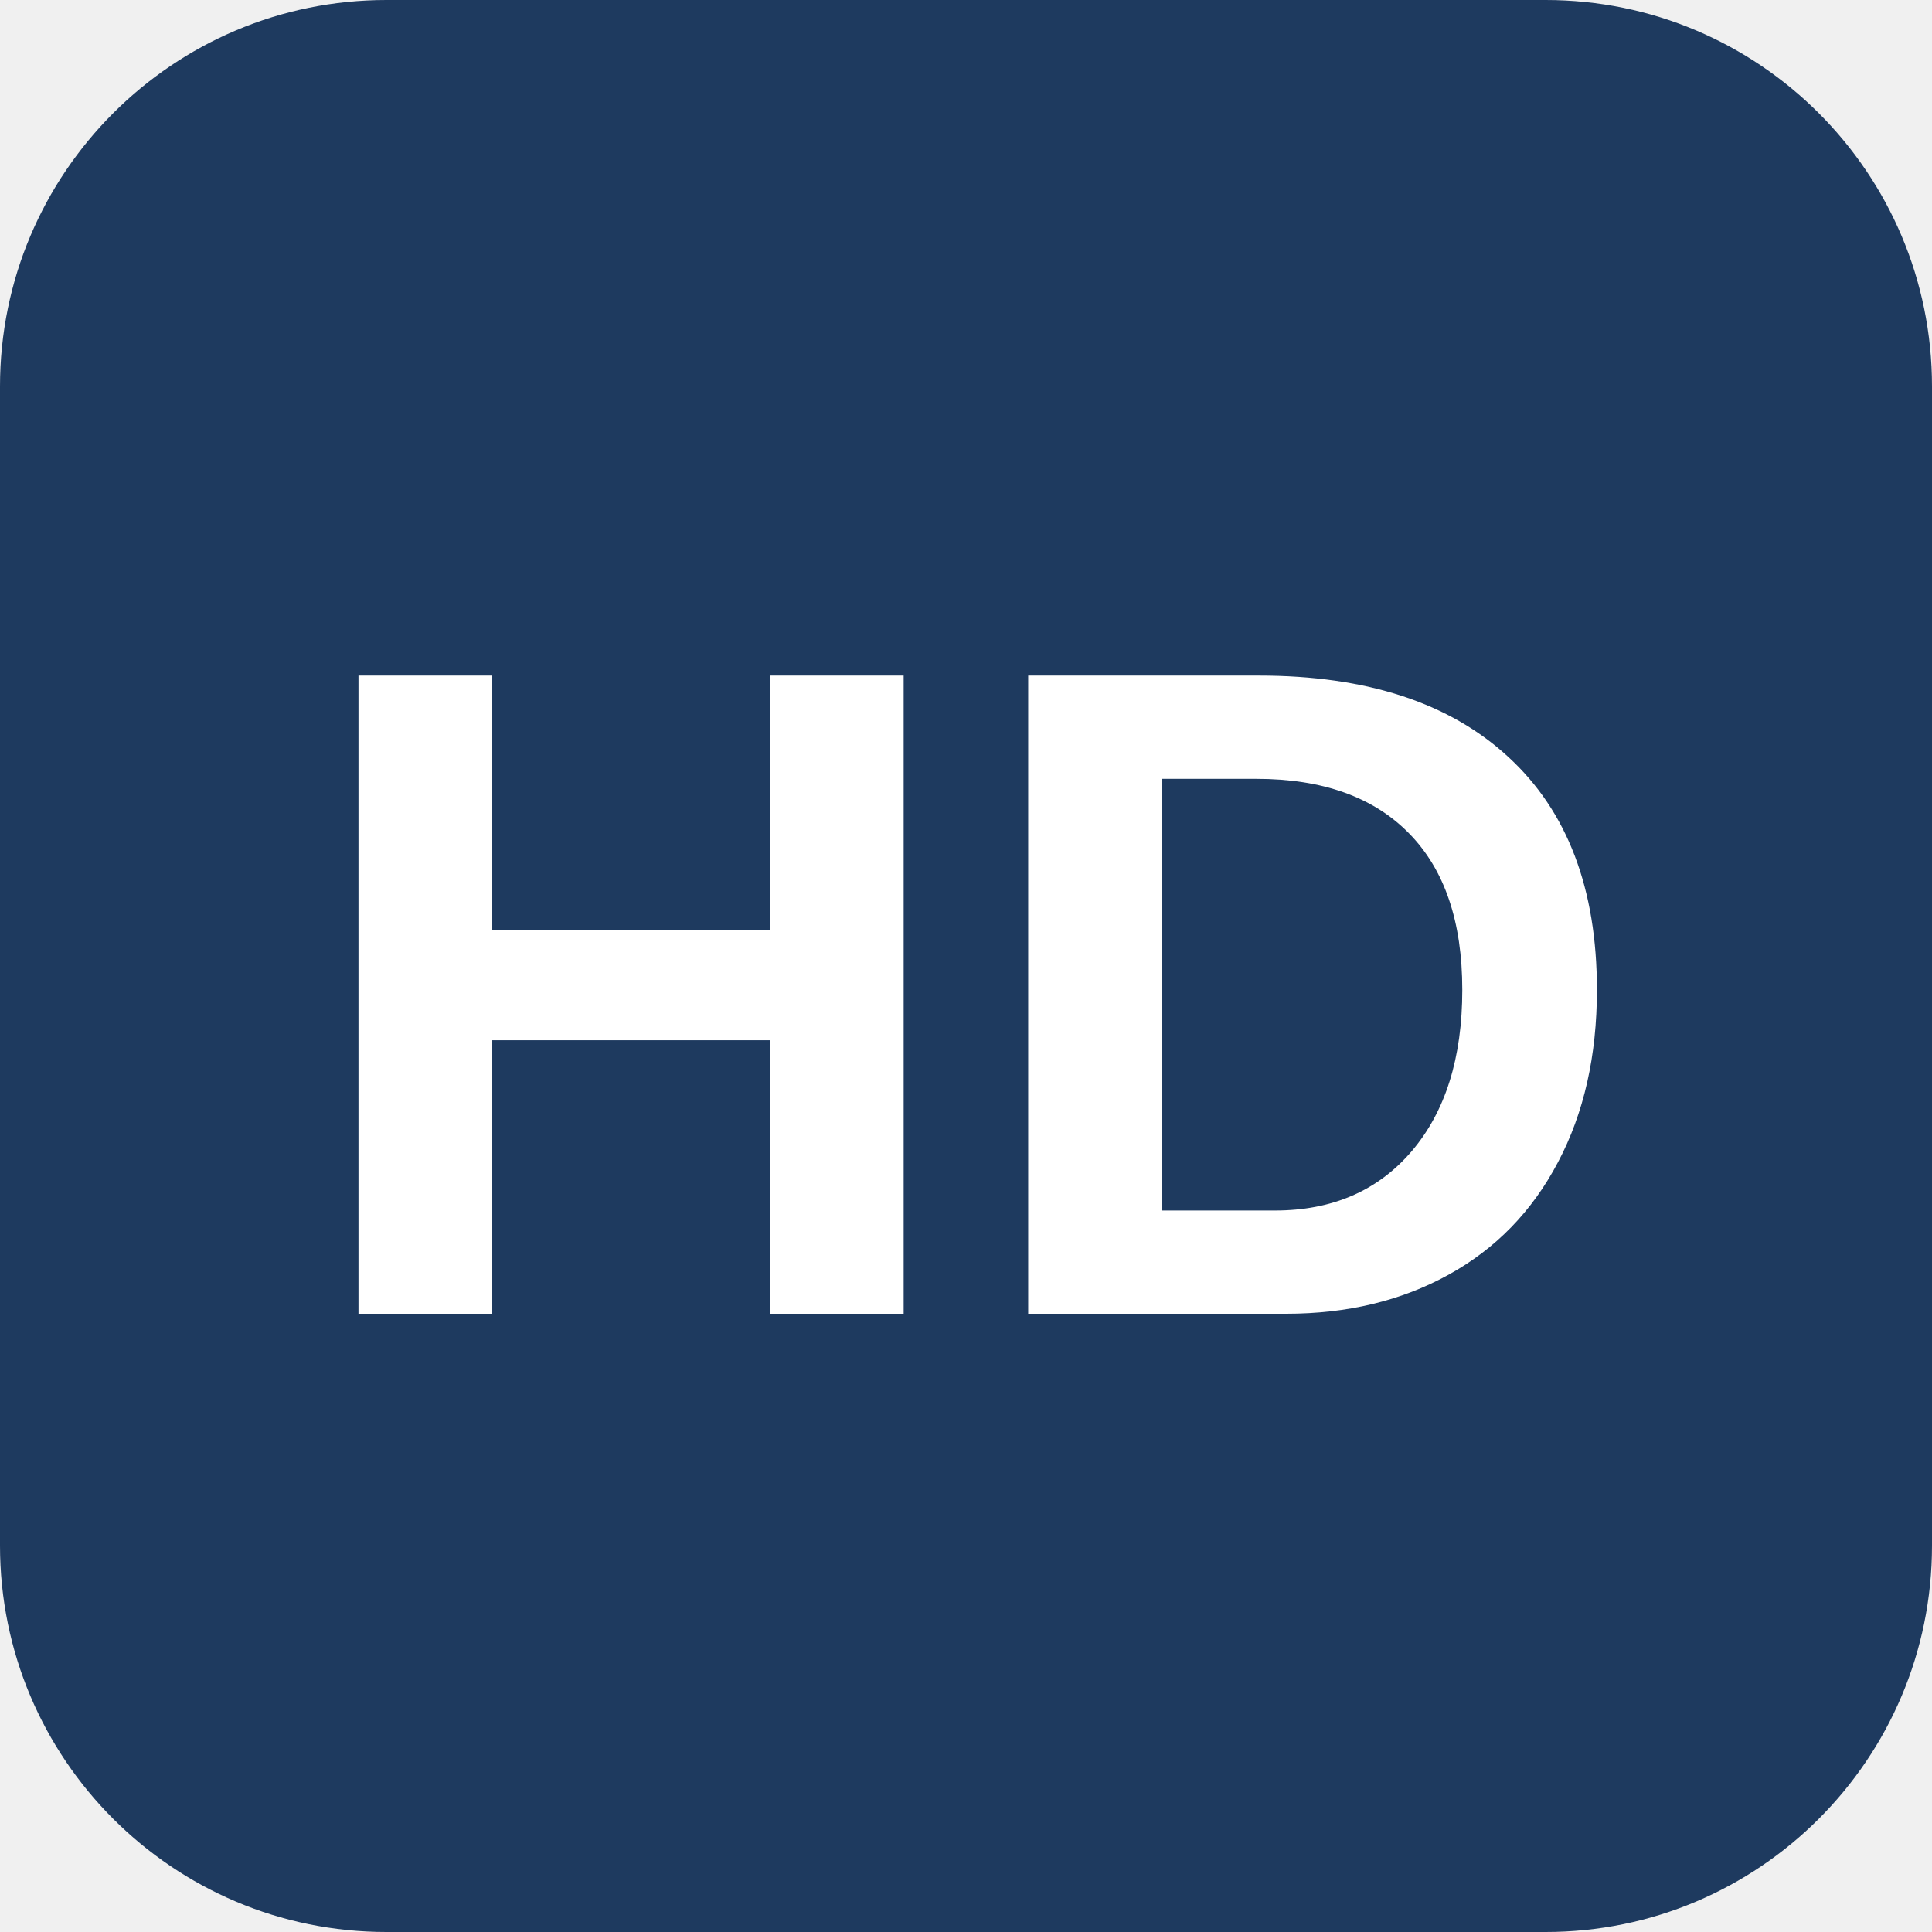
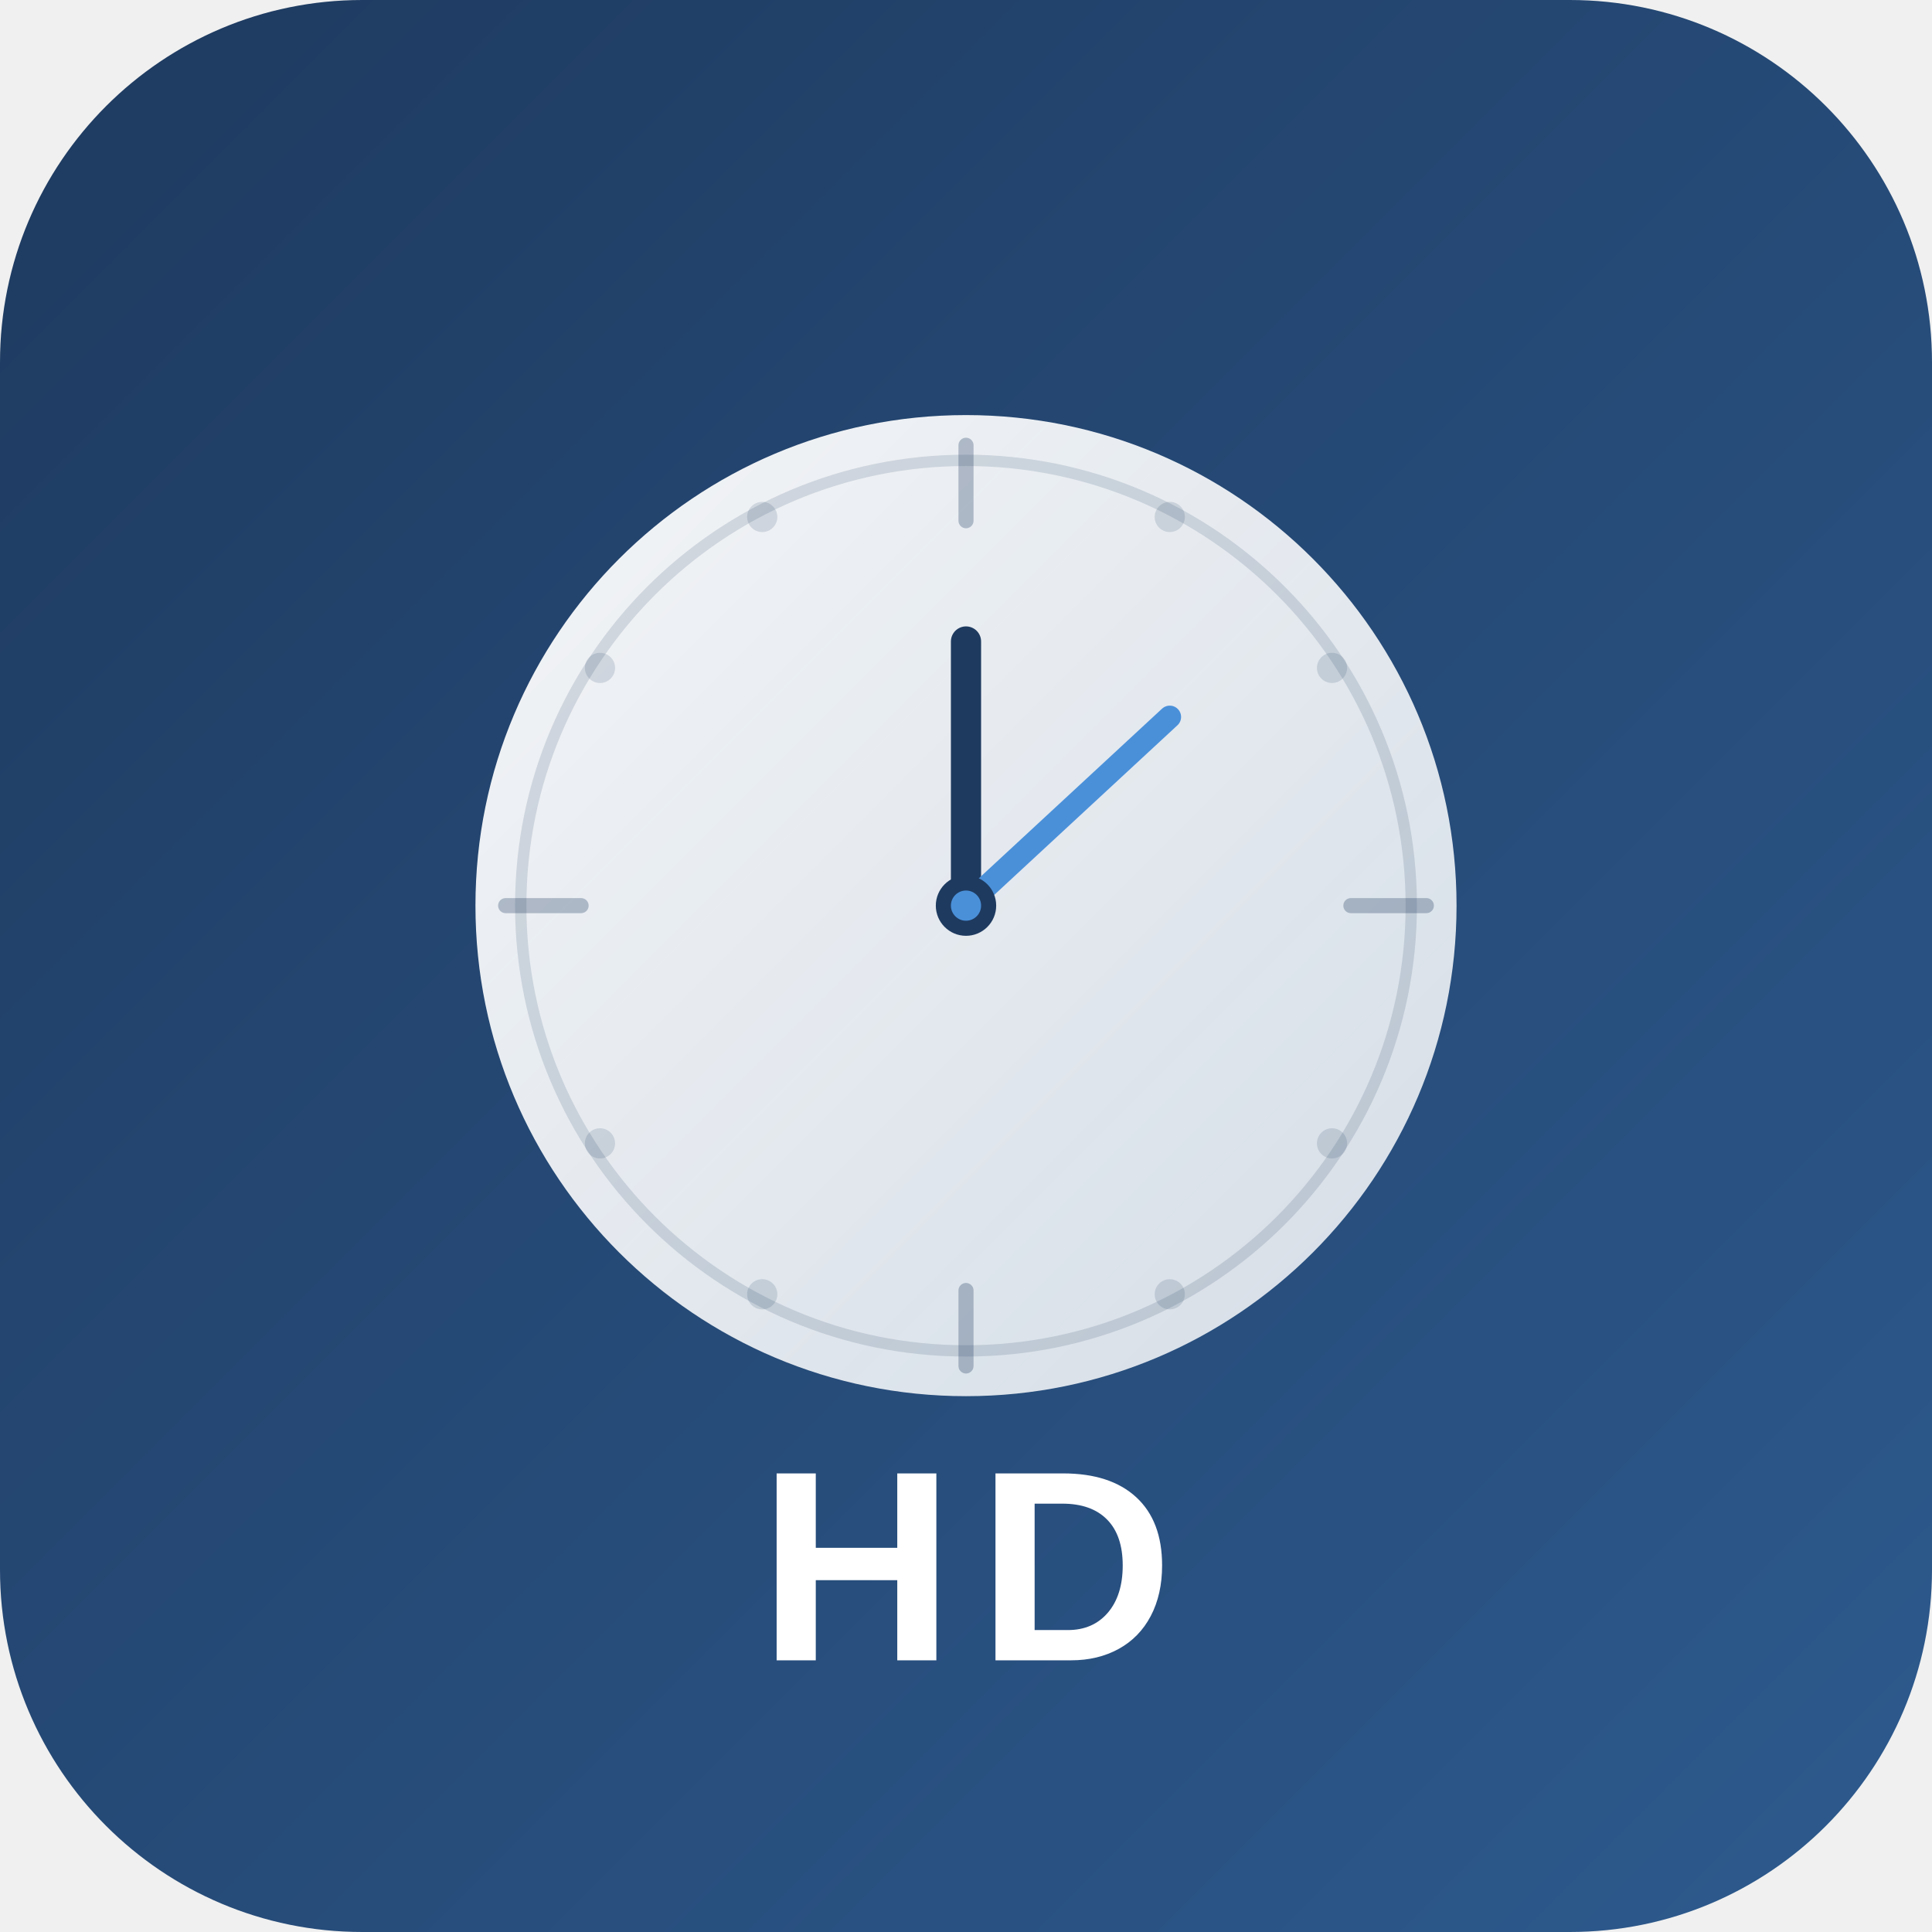
- <svg xmlns="http://www.w3.org/2000/svg" viewBox="0 0 100 100">
-   <rect width="100" height="100" rx="20" fill="#1e3a5f" />
-   <text x="50" y="68" font-size="48" text-anchor="middle" fill="white" font-family="Arial, sans-serif" font-weight="bold">HD</text>
+ <svg xmlns="http://www.w3.org/2000/svg" viewBox="0 0 512 512">
+   <defs>
+     <linearGradient id="bg" x1="0%" y1="0%" x2="100%" y2="100%">
+       <stop offset="0%" style="stop-color:#1e3a5f" />
+       <stop offset="100%" style="stop-color:#2d5a8e" />
+     </linearGradient>
+     <linearGradient id="clock" x1="0%" y1="0%" x2="100%" y2="100%">
+       <stop offset="0%" style="stop-color:#ffffff;stop-opacity:0.95" />
+       <stop offset="100%" style="stop-color:#e8edf2;stop-opacity:0.9" />
+     </linearGradient>
+   </defs>
+   <rect width="512" height="512" rx="96" fill="url(#bg)" />
+   <circle cx="256" cy="240" r="130" fill="url(#clock)" />
+   <circle cx="256" cy="240" r="118" fill="none" stroke="#1e3a5f" stroke-width="3" opacity="0.15" />
+   <g stroke="#1e3a5f" stroke-width="4" stroke-linecap="round" opacity="0.3">
+     <line x1="256" y1="118" x2="256" y2="138" />
+     <line x1="256" y1="342" x2="256" y2="362" />
+     <line x1="134" y1="240" x2="154" y2="240" />
+     <line x1="358" y1="240" x2="378" y2="240" />
+   </g>
+   <g fill="#1e3a5f" opacity="0.15">
+     <circle cx="310" cy="137" r="4" />
+     <circle cx="353" cy="177" r="4" />
+     <circle cx="353" cy="303" r="4" />
+     <circle cx="310" cy="343" r="4" />
+     <circle cx="202" cy="343" r="4" />
+     <circle cx="159" cy="303" r="4" />
+     <circle cx="159" cy="177" r="4" />
+     <circle cx="202" cy="137" r="4" />
+   </g>
+   <line x1="256" y1="240" x2="256" y2="170" stroke="#1e3a5f" stroke-width="8" stroke-linecap="round" />
+   <line x1="256" y1="240" x2="310" y2="190" stroke="#4a90d9" stroke-width="6" stroke-linecap="round" />
+   <circle cx="256" cy="240" r="8" fill="#1e3a5f" />
+   <circle cx="256" cy="240" r="4" fill="#4a90d9" />
+   <text x="256" y="440" font-size="72" text-anchor="middle" fill="white" font-family="Arial, sans-serif" font-weight="800" letter-spacing="6">HD</text>
</svg>
